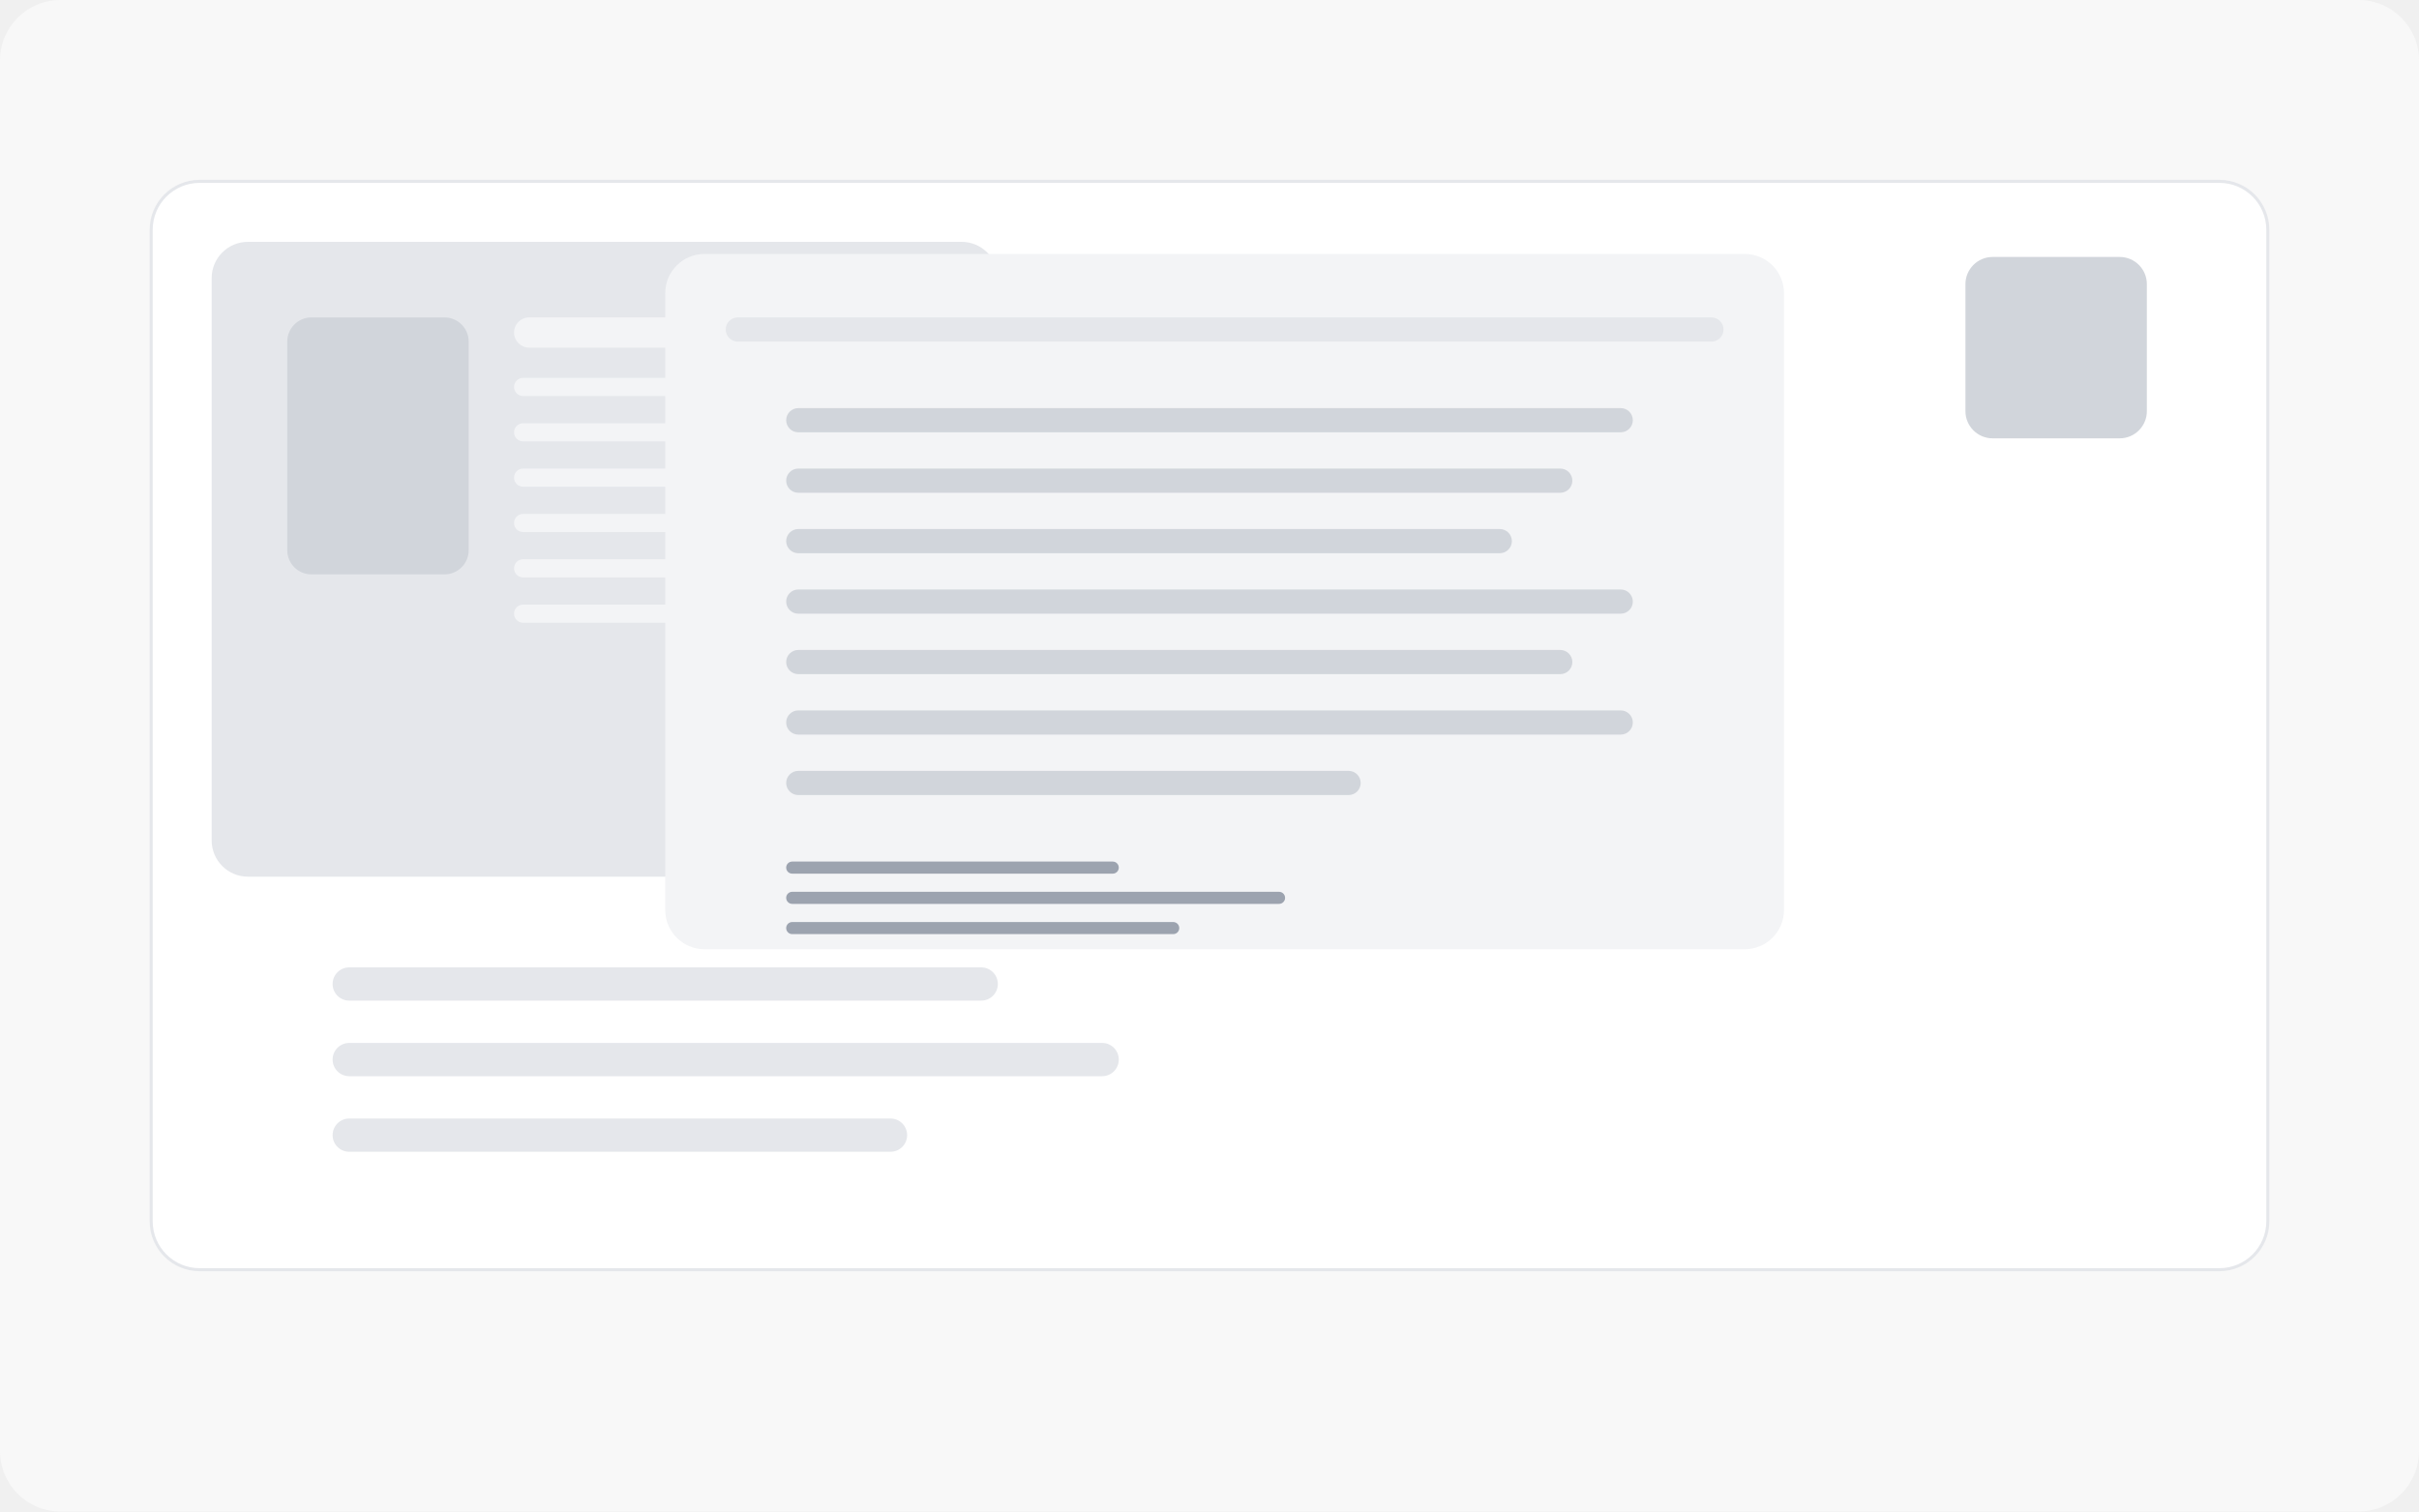
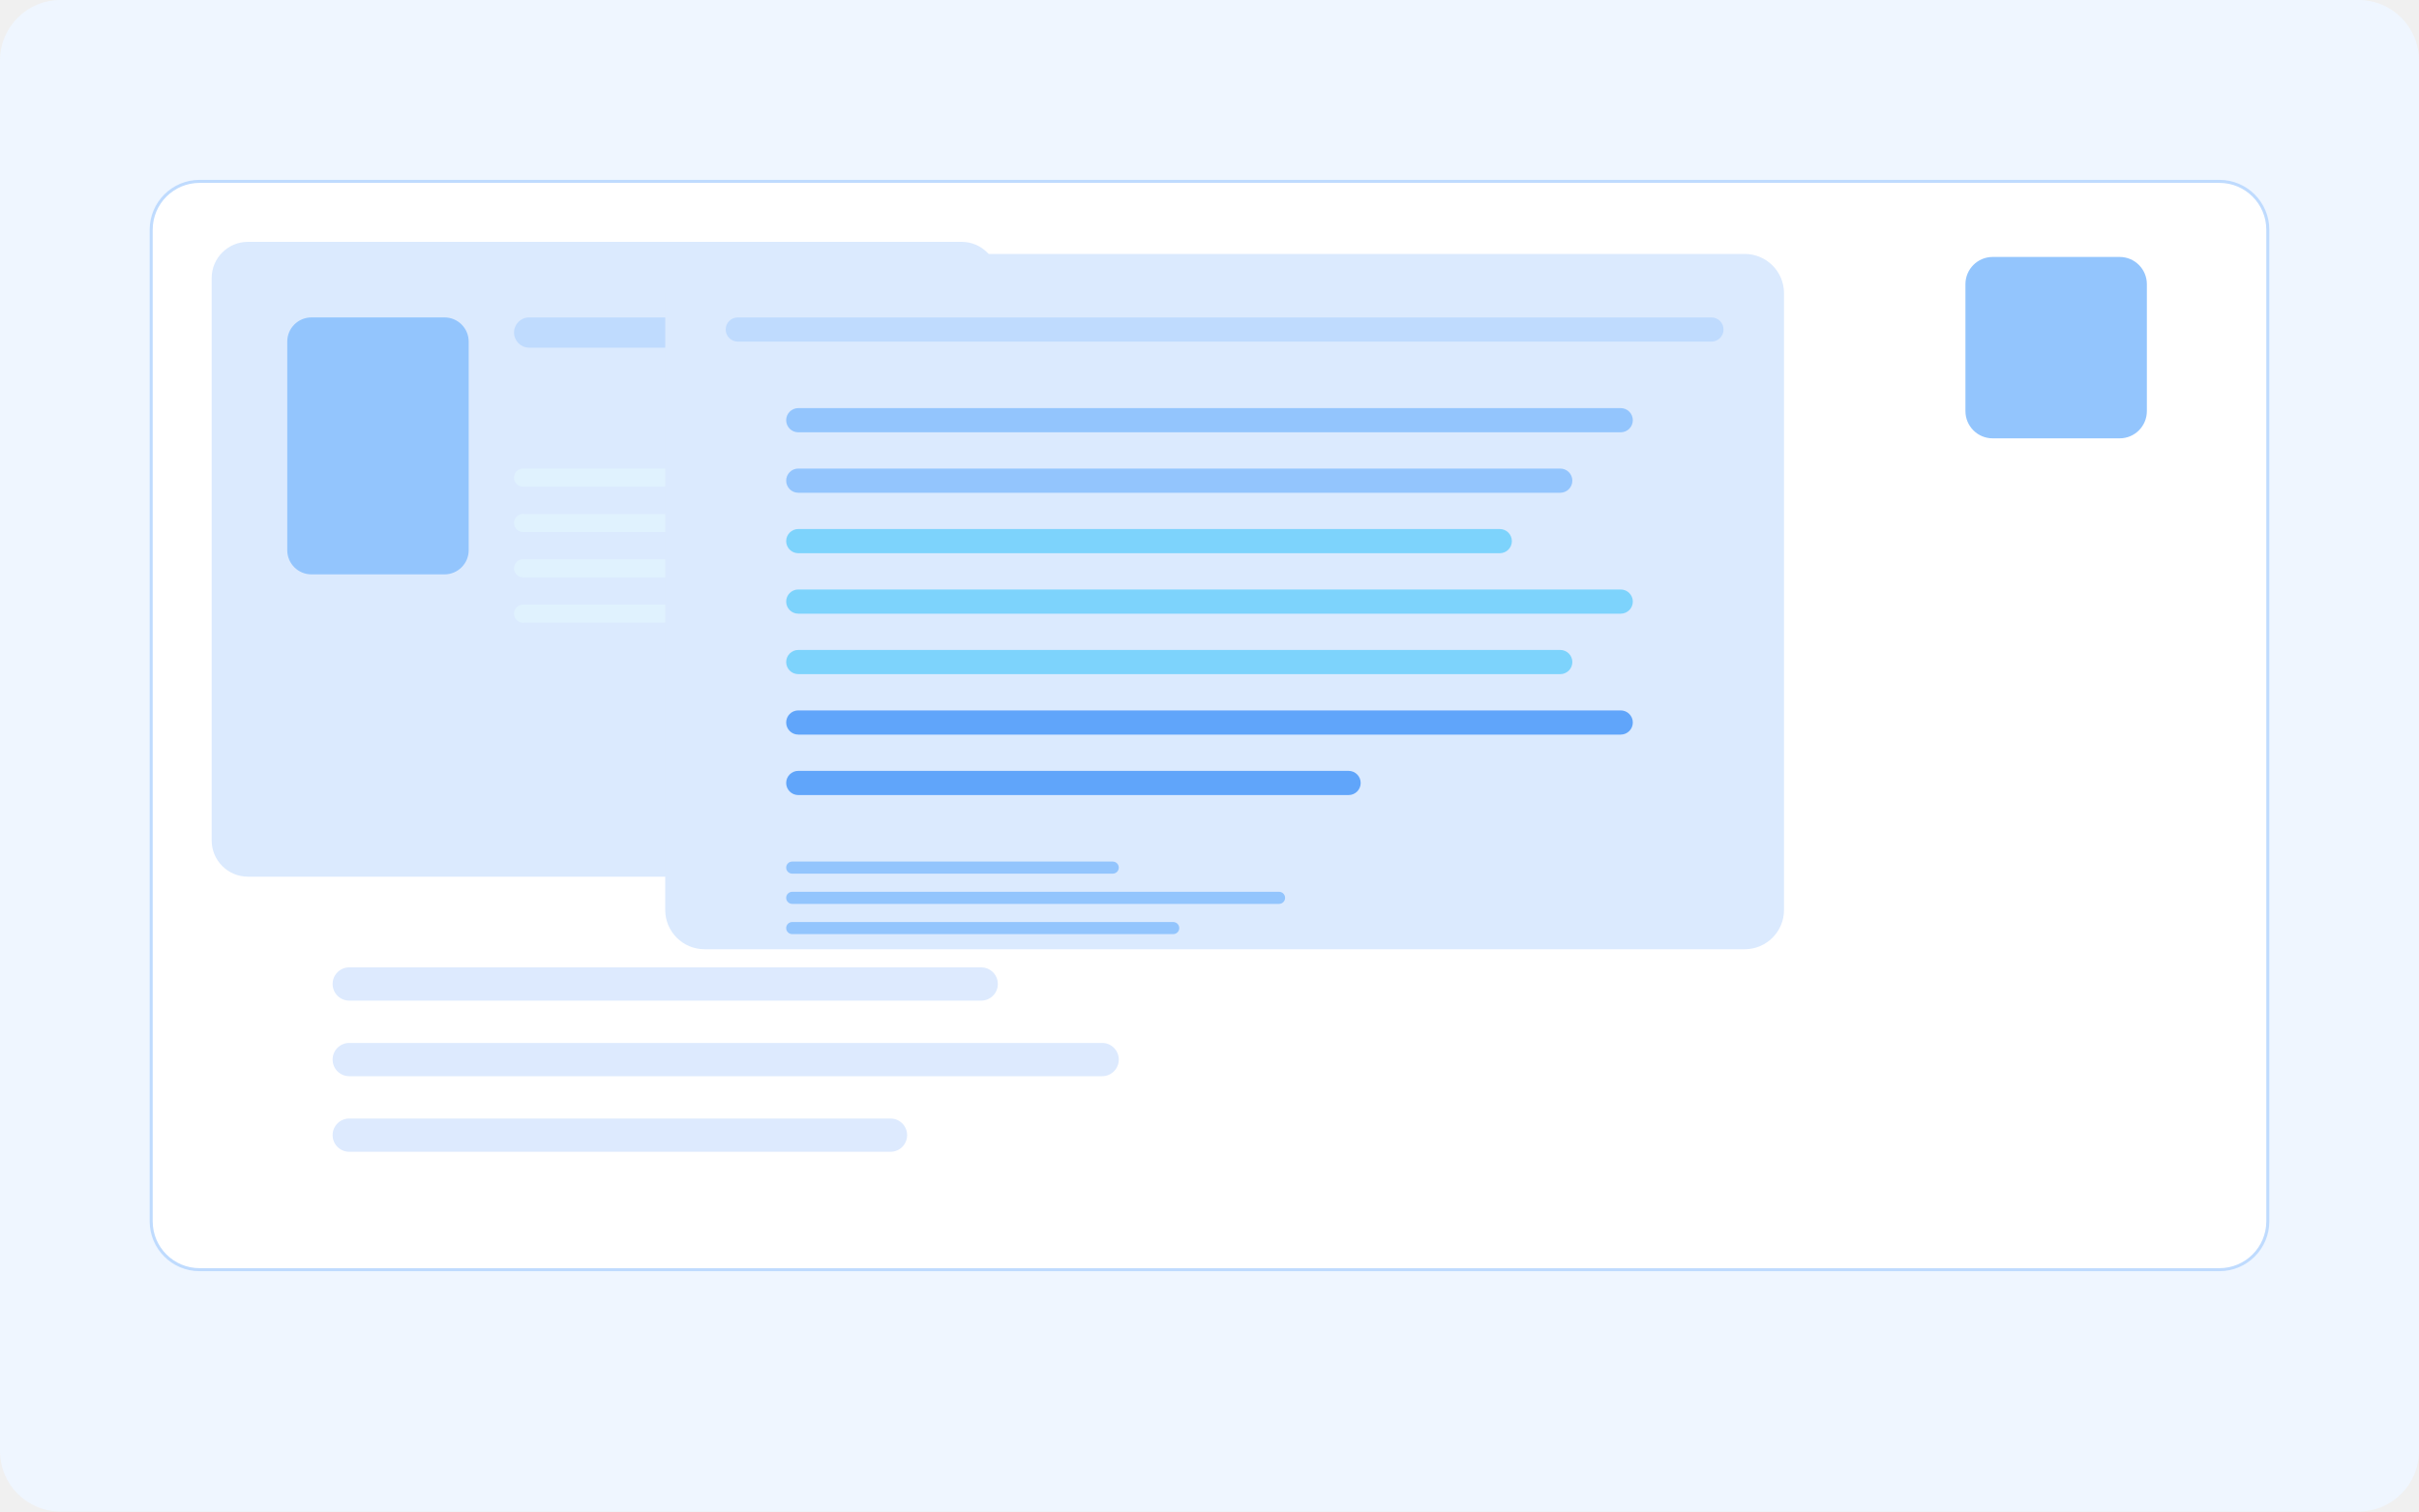
<svg xmlns="http://www.w3.org/2000/svg" width="1600" height="1000" viewBox="0 0 1600 1000" fill="none">
-   <rect width="1600" height="1000" rx="40" fill="#F8F8F8" />
-   <rect x="100" y="120" width="1400" height="720" rx="32" fill="#FFFFFF" stroke="#E5E7EB" stroke-width="2" />
-   <rect x="140" y="160" width="520" height="420" rx="24" fill="#E5E7EB" />
-   <rect x="190" y="210" width="120" height="170" rx="16" fill="#D1D5DB" />
-   <rect x="340" y="210" width="220" height="20" rx="10" fill="#F3F4F6" />
-   <rect x="340" y="250" width="420" height="12" rx="6" fill="#F3F4F6" />
-   <rect x="340" y="280" width="360" height="12" rx="6" fill="#F3F4F6" />
-   <rect x="340" y="310" width="380" height="12" rx="6" fill="#F3F4F6" />
-   <rect x="340" y="340" width="280" height="12" rx="6" fill="#F3F4F6" />
-   <rect x="340" y="370" width="260" height="12" rx="6" fill="#F3F4F6" />
-   <rect x="340" y="400" width="380" height="12" rx="6" fill="#F3F4F6" />
-   <rect x="220" y="640" width="440" height="22" rx="11" fill="#E5E7EB" />
-   <rect x="220" y="690" width="520" height="22" rx="11" fill="#E5E7EB" />
-   <rect x="220" y="740" width="380" height="22" rx="11" fill="#E5E7EB" />
-   <rect x="440" y="168" width="740" height="460" rx="26" fill="#F3F4F6" />
-   <rect x="480" y="210" width="660" height="16" rx="8" fill="#E5E7EB" />
-   <rect x="520" y="270" width="560" height="16" rx="8" fill="#D1D5DB" />
-   <rect x="520" y="310" width="520" height="16" rx="8" fill="#D1D5DB" />
-   <rect x="520" y="350" width="480" height="16" rx="8" fill="#D1D5DB" />
-   <rect x="520" y="390" width="560" height="16" rx="8" fill="#D1D5DB" />
-   <rect x="520" y="430" width="520" height="16" rx="8" fill="#D1D5DB" />
-   <rect x="520" y="470" width="560" height="16" rx="8" fill="#D1D5DB" />
-   <rect x="520" y="510" width="380" height="16" rx="8" fill="#D1D5DB" />
-   <rect x="520" y="570" width="220" height="8" rx="4" fill="#9CA3AF" />
-   <rect x="520" y="590" width="330" height="8" rx="4" fill="#9CA3AF" />
-   <rect x="520" y="610" width="260" height="8" rx="4" fill="#9CA3AF" />
-   <rect x="1300" y="170" width="120" height="120" rx="18" fill="#D1D5DB" />
+   <rect width="1600" height="1000" rx="40" fill="#EFF6FF" />
+   <rect x="100" y="120" width="1400" height="720" rx="32" fill="#FFFFFF" stroke="#BFDBFE" stroke-width="2" />
+   <rect x="140" y="160" width="520" height="420" rx="24" fill="#DBEAFE" />
+   <rect x="190" y="210" width="120" height="170" rx="16" fill="#93C5FD" />
+   <rect x="340" y="210" width="220" height="20" rx="10" fill="#BFDBFE" />
+   <rect x="340" y="250" width="420" height="12" rx="6" fill="#DBEAFE" />
+   <rect x="340" y="280" width="360" height="12" rx="6" fill="#DBEAFE" />
+   <rect x="340" y="310" width="380" height="12" rx="6" fill="#E0F2FE" />
+   <rect x="340" y="340" width="280" height="12" rx="6" fill="#E0F2FE" />
+   <rect x="340" y="370" width="260" height="12" rx="6" fill="#E0F2FE" />
+   <rect x="340" y="400" width="380" height="12" rx="6" fill="#E0F2FE" />
+   <rect x="220" y="640" width="440" height="22" rx="11" fill="#DDEAFE" />
+   <rect x="220" y="690" width="520" height="22" rx="11" fill="#DDEAFE" />
+   <rect x="220" y="740" width="380" height="22" rx="11" fill="#DDEAFE" />
+   <rect x="440" y="168" width="740" height="460" rx="26" fill="#DBEAFE" />
+   <rect x="480" y="210" width="660" height="16" rx="8" fill="#BFDBFE" />
+   <rect x="520" y="270" width="560" height="16" rx="8" fill="#93C5FD" />
+   <rect x="520" y="310" width="520" height="16" rx="8" fill="#93C5FD" />
+   <rect x="520" y="350" width="480" height="16" rx="8" fill="#7DD3FC" />
+   <rect x="520" y="390" width="560" height="16" rx="8" fill="#7DD3FC" />
+   <rect x="520" y="430" width="520" height="16" rx="8" fill="#7DD3FC" />
+   <rect x="520" y="470" width="560" height="16" rx="8" fill="#60A5FA" />
+   <rect x="520" y="510" width="380" height="16" rx="8" fill="#60A5FA" />
+   <rect x="520" y="570" width="220" height="8" rx="4" fill="#93C5FD" />
+   <rect x="520" y="590" width="330" height="8" rx="4" fill="#93C5FD" />
+   <rect x="520" y="610" width="260" height="8" rx="4" fill="#93C5FD" />
+   <rect x="1300" y="170" width="120" height="120" rx="18" fill="#93C5FD" />
</svg>
